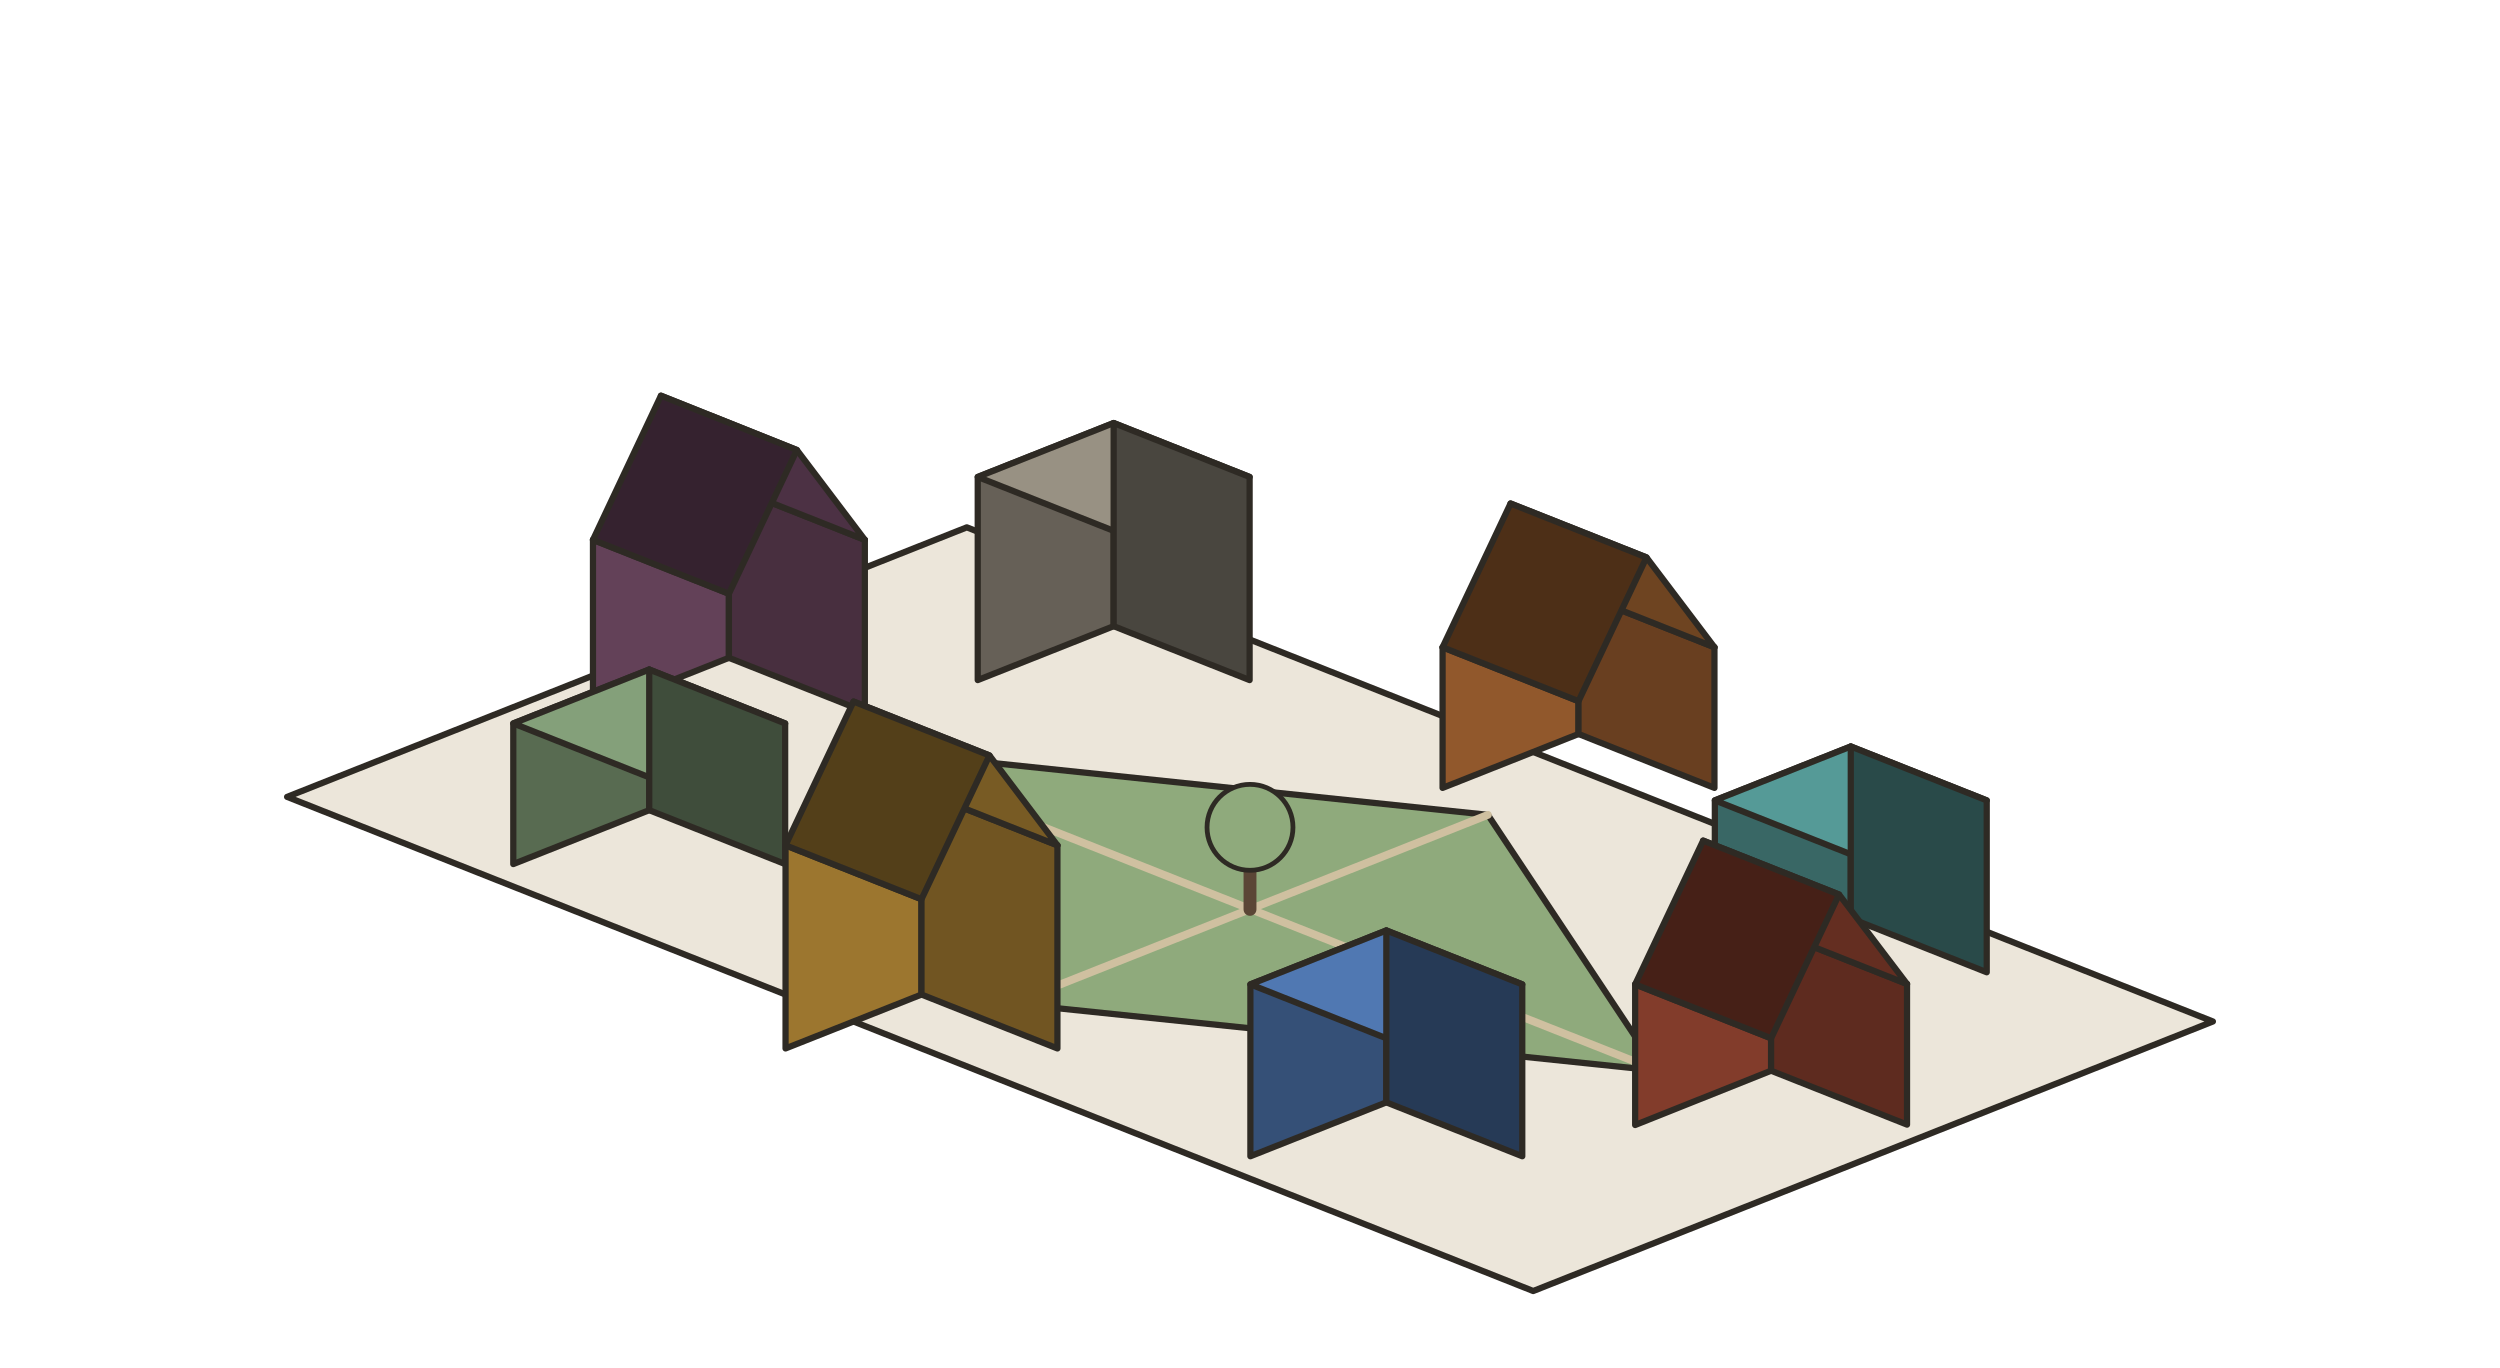
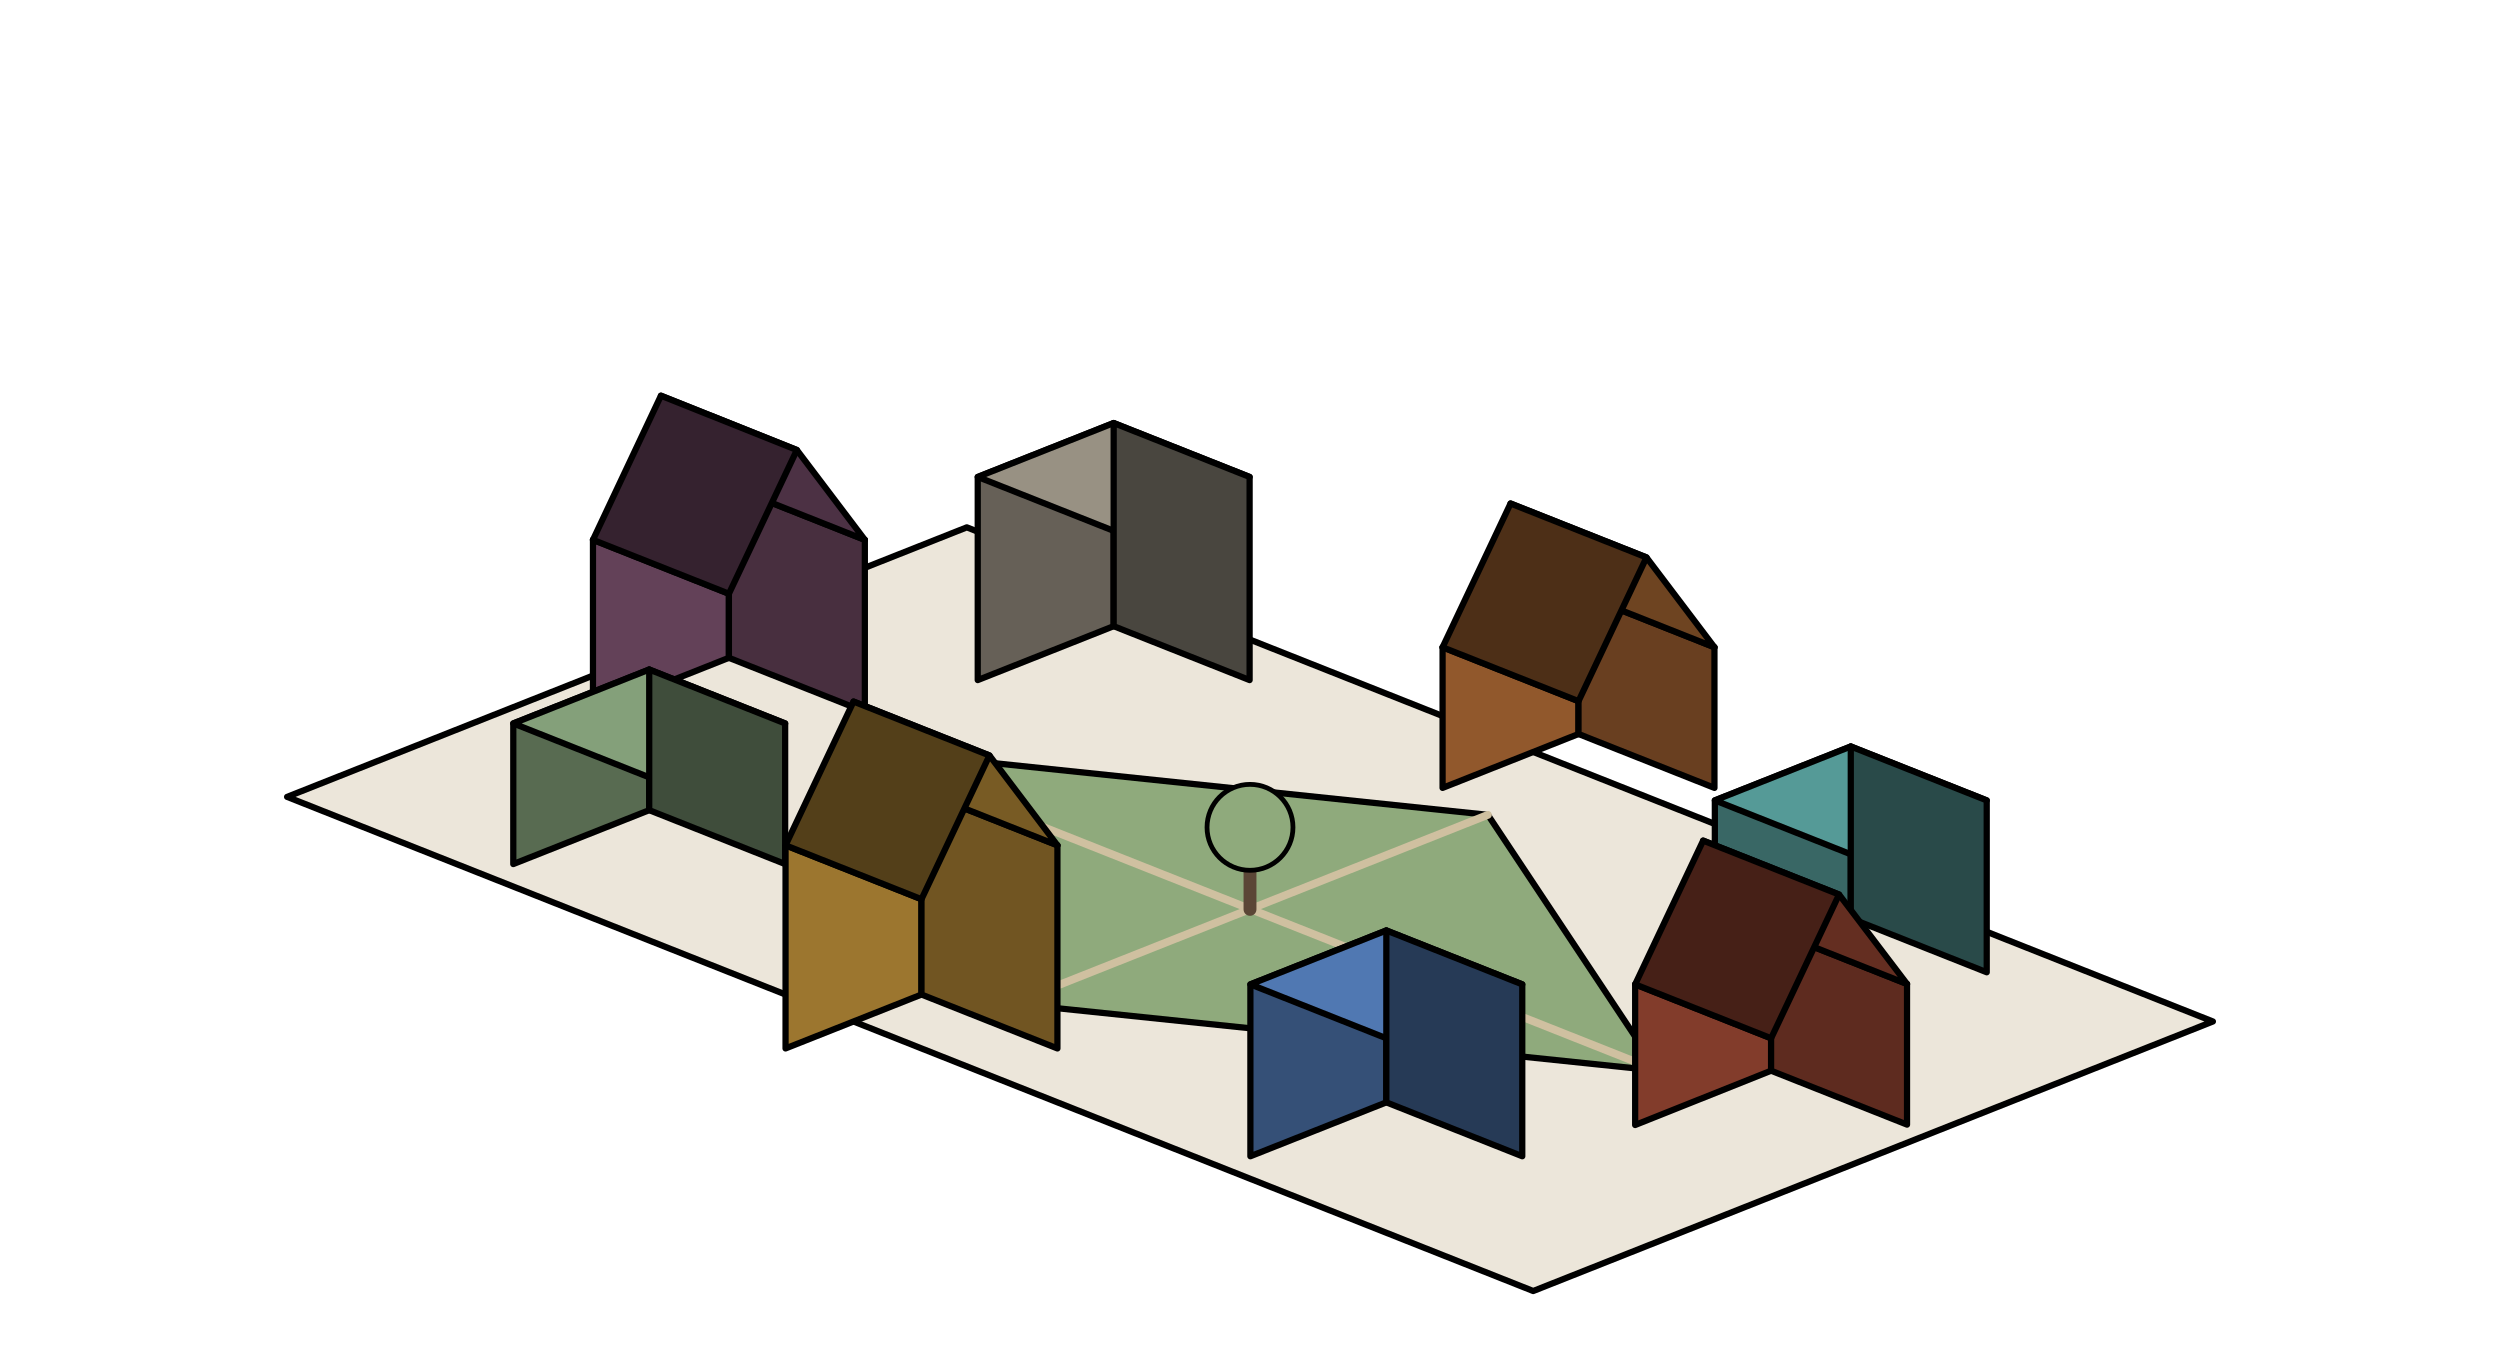
<svg xmlns="http://www.w3.org/2000/svg" width="640" height="350" viewBox="0 0 640 350" role="img" aria-labelledby="modell-zentrum-title">
-   <polygon points="247.5,135.0 566.5,261.5 392.5,330.5 73.5,204.0" fill="#ece6da" stroke="#2e2a24" stroke-width="1.6" stroke-linejoin="round" />
-   <polygon points="380.9,208.6 424.4,274.1 259.1,256.9 215.6,191.3" fill="#8faa7c" stroke="#2e2a24" stroke-width="1.6" stroke-linejoin="round" />
+   <polygon points="247.5,135.0 566.5,261.5 392.5,330.5 73.5,204.0" fill="#ece6da" stroke="currentColor" stroke-width="1.6" stroke-linejoin="round" />
+   <polygon points="380.9,208.6 424.4,274.1 259.1,256.9 215.6,191.3" fill="#8faa7c" stroke="currentColor" stroke-width="1.6" stroke-linejoin="round" />
  <line x1="215.6" y1="191.3" x2="424.4" y2="274.1" stroke="#cfc0a0" stroke-width="2" stroke-linecap="round" />
  <line x1="380.9" y1="208.6" x2="259.1" y2="256.9" stroke="#cfc0a0" stroke-width="2" stroke-linecap="round" />
  <line x1="320.0" y1="232.8" x2="320.0" y2="221.8" stroke="#5b4636" stroke-width="3.3" stroke-linecap="round" />
-   <circle cx="320.0" cy="211.8" r="11" fill="#8faa7c" stroke="#2e2a24" stroke-width="1.23" />
-   <polygon points="285.1,108.3 250.3,122.1 250.3,174.1 285.1,160.3" fill="#666057" stroke="#2e2a24" stroke-width="1.6" stroke-linejoin="round" />
-   <polygon points="285.1,108.3 319.9,122.1 285.1,135.9 250.3,122.1" fill="#989183" stroke="#2e2a24" stroke-width="1.6" stroke-linejoin="round" />
-   <polygon points="285.1,108.3 319.9,122.1 319.9,174.1 285.1,160.3" fill="#49463f" stroke="#2e2a24" stroke-width="1.6" stroke-linejoin="round" />
-   <polygon points="186.6,124.4 151.8,138.2 151.8,182.2 186.6,168.4" fill="#634158" stroke="#2e2a24" stroke-width="1.6" stroke-linejoin="round" />
-   <polygon points="186.6,124.4 221.4,138.2 186.6,152.0 151.8,138.2" fill="#956184" stroke="#2e2a24" stroke-width="1.6" stroke-linejoin="round" />
-   <polygon points="186.6,124.4 221.4,138.2 221.4,182.2 186.6,168.4" fill="#482f3f" stroke="#2e2a24" stroke-width="1.6" stroke-linejoin="round" />
-   <polygon points="186.6,124.4 221.4,138.2 204.0,115.2 169.2,101.3" fill="#4c3144" stroke="#2e2a24" stroke-width="1.6" stroke-linejoin="round" />
-   <polygon points="151.8,138.2 186.6,152.0 204.0,115.2 169.2,101.3" fill="#35222f" stroke="#2e2a24" stroke-width="1.6" stroke-linejoin="round" />
-   <polygon points="404.1,151.9 369.3,165.7 369.3,201.7 404.1,187.9" fill="#91582c" stroke="#2e2a24" stroke-width="1.6" stroke-linejoin="round" />
-   <polygon points="404.1,151.9 438.9,165.7 404.1,179.5 369.3,165.7" fill="#d98442" stroke="#2e2a24" stroke-width="1.6" stroke-linejoin="round" />
-   <polygon points="404.1,151.9 438.9,165.7 438.9,201.7 404.1,187.9" fill="#693f20" stroke="#2e2a24" stroke-width="1.6" stroke-linejoin="round" />
-   <polygon points="404.1,151.9 438.9,165.7 421.5,142.7 386.7,128.9" fill="#6e4421" stroke="#2e2a24" stroke-width="1.6" stroke-linejoin="round" />
-   <polygon points="369.3,165.7 404.1,179.5 421.5,142.7 386.7,128.9" fill="#4d2f17" stroke="#2e2a24" stroke-width="1.6" stroke-linejoin="round" />
-   <polygon points="166.2,171.4 131.4,185.2 131.4,221.2 166.2,207.4" fill="#586b51" stroke="#2e2a24" stroke-width="1.6" stroke-linejoin="round" />
-   <polygon points="166.2,171.4 201.0,185.2 166.2,199.0 131.4,185.2" fill="#84a07a" stroke="#2e2a24" stroke-width="1.6" stroke-linejoin="round" />
-   <polygon points="166.2,171.4 201.0,185.2 201.0,221.2 166.2,207.4" fill="#3f4d3b" stroke="#2e2a24" stroke-width="1.6" stroke-linejoin="round" />
-   <polygon points="473.8,191.1 439.0,204.9 439.0,248.9 473.8,235.1" fill="#396765" stroke="#2e2a24" stroke-width="1.6" stroke-linejoin="round" />
-   <polygon points="473.8,191.1 508.6,204.9 473.8,218.7 439.0,204.9" fill="#559a97" stroke="#2e2a24" stroke-width="1.6" stroke-linejoin="round" />
-   <polygon points="473.8,191.1 508.6,204.9 508.6,248.9 473.8,235.1" fill="#294a49" stroke="#2e2a24" stroke-width="1.6" stroke-linejoin="round" />
-   <polygon points="235.9,202.6 201.1,216.4 201.1,268.4 235.9,254.6" fill="#9c762f" stroke="#2e2a24" stroke-width="1.6" stroke-linejoin="round" />
-   <polygon points="235.9,202.6 270.7,216.4 235.9,230.2 201.1,216.4" fill="#eab146" stroke="#2e2a24" stroke-width="1.6" stroke-linejoin="round" />
-   <polygon points="235.9,202.6 270.7,216.4 270.7,268.4 235.9,254.6" fill="#715522" stroke="#2e2a24" stroke-width="1.6" stroke-linejoin="round" />
-   <polygon points="235.9,202.6 270.7,216.4 253.3,193.4 218.5,179.6" fill="#785b24" stroke="#2e2a24" stroke-width="1.6" stroke-linejoin="round" />
-   <polygon points="201.1,216.4 235.9,230.2 253.3,193.4 218.5,179.6" fill="#533f19" stroke="#2e2a24" stroke-width="1.6" stroke-linejoin="round" />
-   <polygon points="453.4,238.1 418.6,252.0 418.6,288.0 453.4,274.1" fill="#823c2b" stroke="#2e2a24" stroke-width="1.6" stroke-linejoin="round" />
-   <polygon points="453.4,238.1 488.2,251.9 453.4,265.8 418.6,252.0" fill="#c35a41" stroke="#2e2a24" stroke-width="1.6" stroke-linejoin="round" />
-   <polygon points="453.4,238.1 488.2,251.9 488.2,287.9 453.4,274.1" fill="#5e2b1f" stroke="#2e2a24" stroke-width="1.6" stroke-linejoin="round" />
-   <polygon points="453.4,238.1 488.2,251.9 470.8,229.0 436.0,215.2" fill="#642e21" stroke="#2e2a24" stroke-width="1.6" stroke-linejoin="round" />
-   <polygon points="418.6,252.0 453.4,265.8 470.8,229.0 436.0,215.2" fill="#462017" stroke="#2e2a24" stroke-width="1.6" stroke-linejoin="round" />
-   <polygon points="354.9,238.2 320.1,252.0 320.1,296.0 354.9,282.2" fill="#355077" stroke="#2e2a24" stroke-width="1.6" stroke-linejoin="round" />
-   <polygon points="354.9,238.2 389.7,252.0 354.9,265.8 320.1,252.0" fill="#5078b2" stroke="#2e2a24" stroke-width="1.6" stroke-linejoin="round" />
-   <polygon points="354.9,238.2 389.7,252.0 389.7,296.0 354.9,282.2" fill="#263a56" stroke="#2e2a24" stroke-width="1.6" stroke-linejoin="round" />
+   <circle cx="320.0" cy="211.8" r="11" fill="#8faa7c" stroke="currentColor" stroke-width="1.23" />
+   <polygon points="285.1,108.3 250.3,122.1 250.3,174.1 285.1,160.3" fill="#666057" stroke="currentColor" stroke-width="1.6" stroke-linejoin="round" />
+   <polygon points="285.1,108.3 319.9,122.1 285.1,135.9 250.3,122.1" fill="#989183" stroke="currentColor" stroke-width="1.6" stroke-linejoin="round" />
+   <polygon points="285.1,108.3 319.9,122.1 319.9,174.1 285.1,160.3" fill="#49463f" stroke="currentColor" stroke-width="1.6" stroke-linejoin="round" />
+   <polygon points="186.6,124.4 151.8,138.2 151.8,182.2 186.6,168.4" fill="#634158" stroke="currentColor" stroke-width="1.6" stroke-linejoin="round" />
+   <polygon points="186.6,124.4 221.4,138.2 186.6,152.0 151.8,138.2" fill="#956184" stroke="currentColor" stroke-width="1.6" stroke-linejoin="round" />
+   <polygon points="186.6,124.4 221.4,138.2 221.4,182.2 186.6,168.4" fill="#482f3f" stroke="currentColor" stroke-width="1.6" stroke-linejoin="round" />
+   <polygon points="186.6,124.4 221.4,138.2 204.0,115.2 169.2,101.3" fill="#4c3144" stroke="currentColor" stroke-width="1.6" stroke-linejoin="round" />
+   <polygon points="151.8,138.2 186.6,152.0 204.0,115.2 169.2,101.3" fill="#35222f" stroke="currentColor" stroke-width="1.6" stroke-linejoin="round" />
+   <polygon points="404.1,151.9 369.3,165.7 369.3,201.7 404.1,187.9" fill="#91582c" stroke="currentColor" stroke-width="1.6" stroke-linejoin="round" />
+   <polygon points="404.1,151.9 438.9,165.7 404.1,179.5 369.3,165.7" fill="#d98442" stroke="currentColor" stroke-width="1.6" stroke-linejoin="round" />
+   <polygon points="404.1,151.9 438.9,165.7 438.9,201.7 404.1,187.9" fill="#693f20" stroke="currentColor" stroke-width="1.6" stroke-linejoin="round" />
+   <polygon points="404.1,151.9 438.9,165.7 421.5,142.7 386.7,128.9" fill="#6e4421" stroke="currentColor" stroke-width="1.6" stroke-linejoin="round" />
+   <polygon points="369.3,165.7 404.1,179.5 421.5,142.7 386.7,128.9" fill="#4d2f17" stroke="currentColor" stroke-width="1.6" stroke-linejoin="round" />
+   <polygon points="166.2,171.4 131.4,185.2 131.4,221.2 166.2,207.4" fill="#586b51" stroke="currentColor" stroke-width="1.6" stroke-linejoin="round" />
+   <polygon points="166.2,171.4 201.0,185.2 166.2,199.0 131.4,185.2" fill="#84a07a" stroke="currentColor" stroke-width="1.6" stroke-linejoin="round" />
+   <polygon points="166.2,171.4 201.0,185.2 201.0,221.2 166.2,207.4" fill="#3f4d3b" stroke="currentColor" stroke-width="1.6" stroke-linejoin="round" />
+   <polygon points="473.8,191.1 439.0,204.9 439.0,248.9 473.8,235.1" fill="#396765" stroke="currentColor" stroke-width="1.6" stroke-linejoin="round" />
+   <polygon points="473.8,191.1 508.6,204.9 473.8,218.7 439.0,204.9" fill="#559a97" stroke="currentColor" stroke-width="1.6" stroke-linejoin="round" />
+   <polygon points="473.8,191.1 508.6,204.9 508.6,248.9 473.8,235.1" fill="#294a49" stroke="currentColor" stroke-width="1.6" stroke-linejoin="round" />
+   <polygon points="235.9,202.6 201.1,216.4 201.1,268.4 235.9,254.6" fill="#9c762f" stroke="currentColor" stroke-width="1.6" stroke-linejoin="round" />
+   <polygon points="235.9,202.6 270.7,216.4 235.9,230.2 201.1,216.4" fill="#eab146" stroke="currentColor" stroke-width="1.6" stroke-linejoin="round" />
+   <polygon points="235.9,202.6 270.7,216.4 270.7,268.4 235.9,254.6" fill="#715522" stroke="currentColor" stroke-width="1.6" stroke-linejoin="round" />
+   <polygon points="235.9,202.6 270.7,216.4 253.3,193.4 218.5,179.6" fill="#785b24" stroke="currentColor" stroke-width="1.6" stroke-linejoin="round" />
+   <polygon points="201.1,216.4 235.9,230.2 253.3,193.4 218.5,179.6" fill="#533f19" stroke="currentColor" stroke-width="1.6" stroke-linejoin="round" />
+   <polygon points="453.4,238.1 418.6,252.0 418.6,288.0 453.4,274.1" fill="#823c2b" stroke="currentColor" stroke-width="1.6" stroke-linejoin="round" />
+   <polygon points="453.4,238.1 488.2,251.9 453.4,265.8 418.6,252.0" fill="#c35a41" stroke="currentColor" stroke-width="1.6" stroke-linejoin="round" />
+   <polygon points="453.4,238.1 488.2,251.9 488.2,287.9 453.4,274.1" fill="#5e2b1f" stroke="currentColor" stroke-width="1.6" stroke-linejoin="round" />
+   <polygon points="453.4,238.1 488.2,251.9 470.8,229.0 436.0,215.2" fill="#642e21" stroke="currentColor" stroke-width="1.6" stroke-linejoin="round" />
+   <polygon points="418.6,252.0 453.4,265.8 470.8,229.0 436.0,215.2" fill="#462017" stroke="currentColor" stroke-width="1.6" stroke-linejoin="round" />
+   <polygon points="354.9,238.2 320.1,252.0 320.1,296.0 354.9,282.2" fill="#355077" stroke="currentColor" stroke-width="1.6" stroke-linejoin="round" />
+   <polygon points="354.9,238.2 389.7,252.0 354.9,265.8 320.1,252.0" fill="#5078b2" stroke="currentColor" stroke-width="1.6" stroke-linejoin="round" />
+   <polygon points="354.9,238.2 389.7,252.0 389.7,296.0 354.9,282.2" fill="#263a56" stroke="currentColor" stroke-width="1.6" stroke-linejoin="round" />
</svg>
